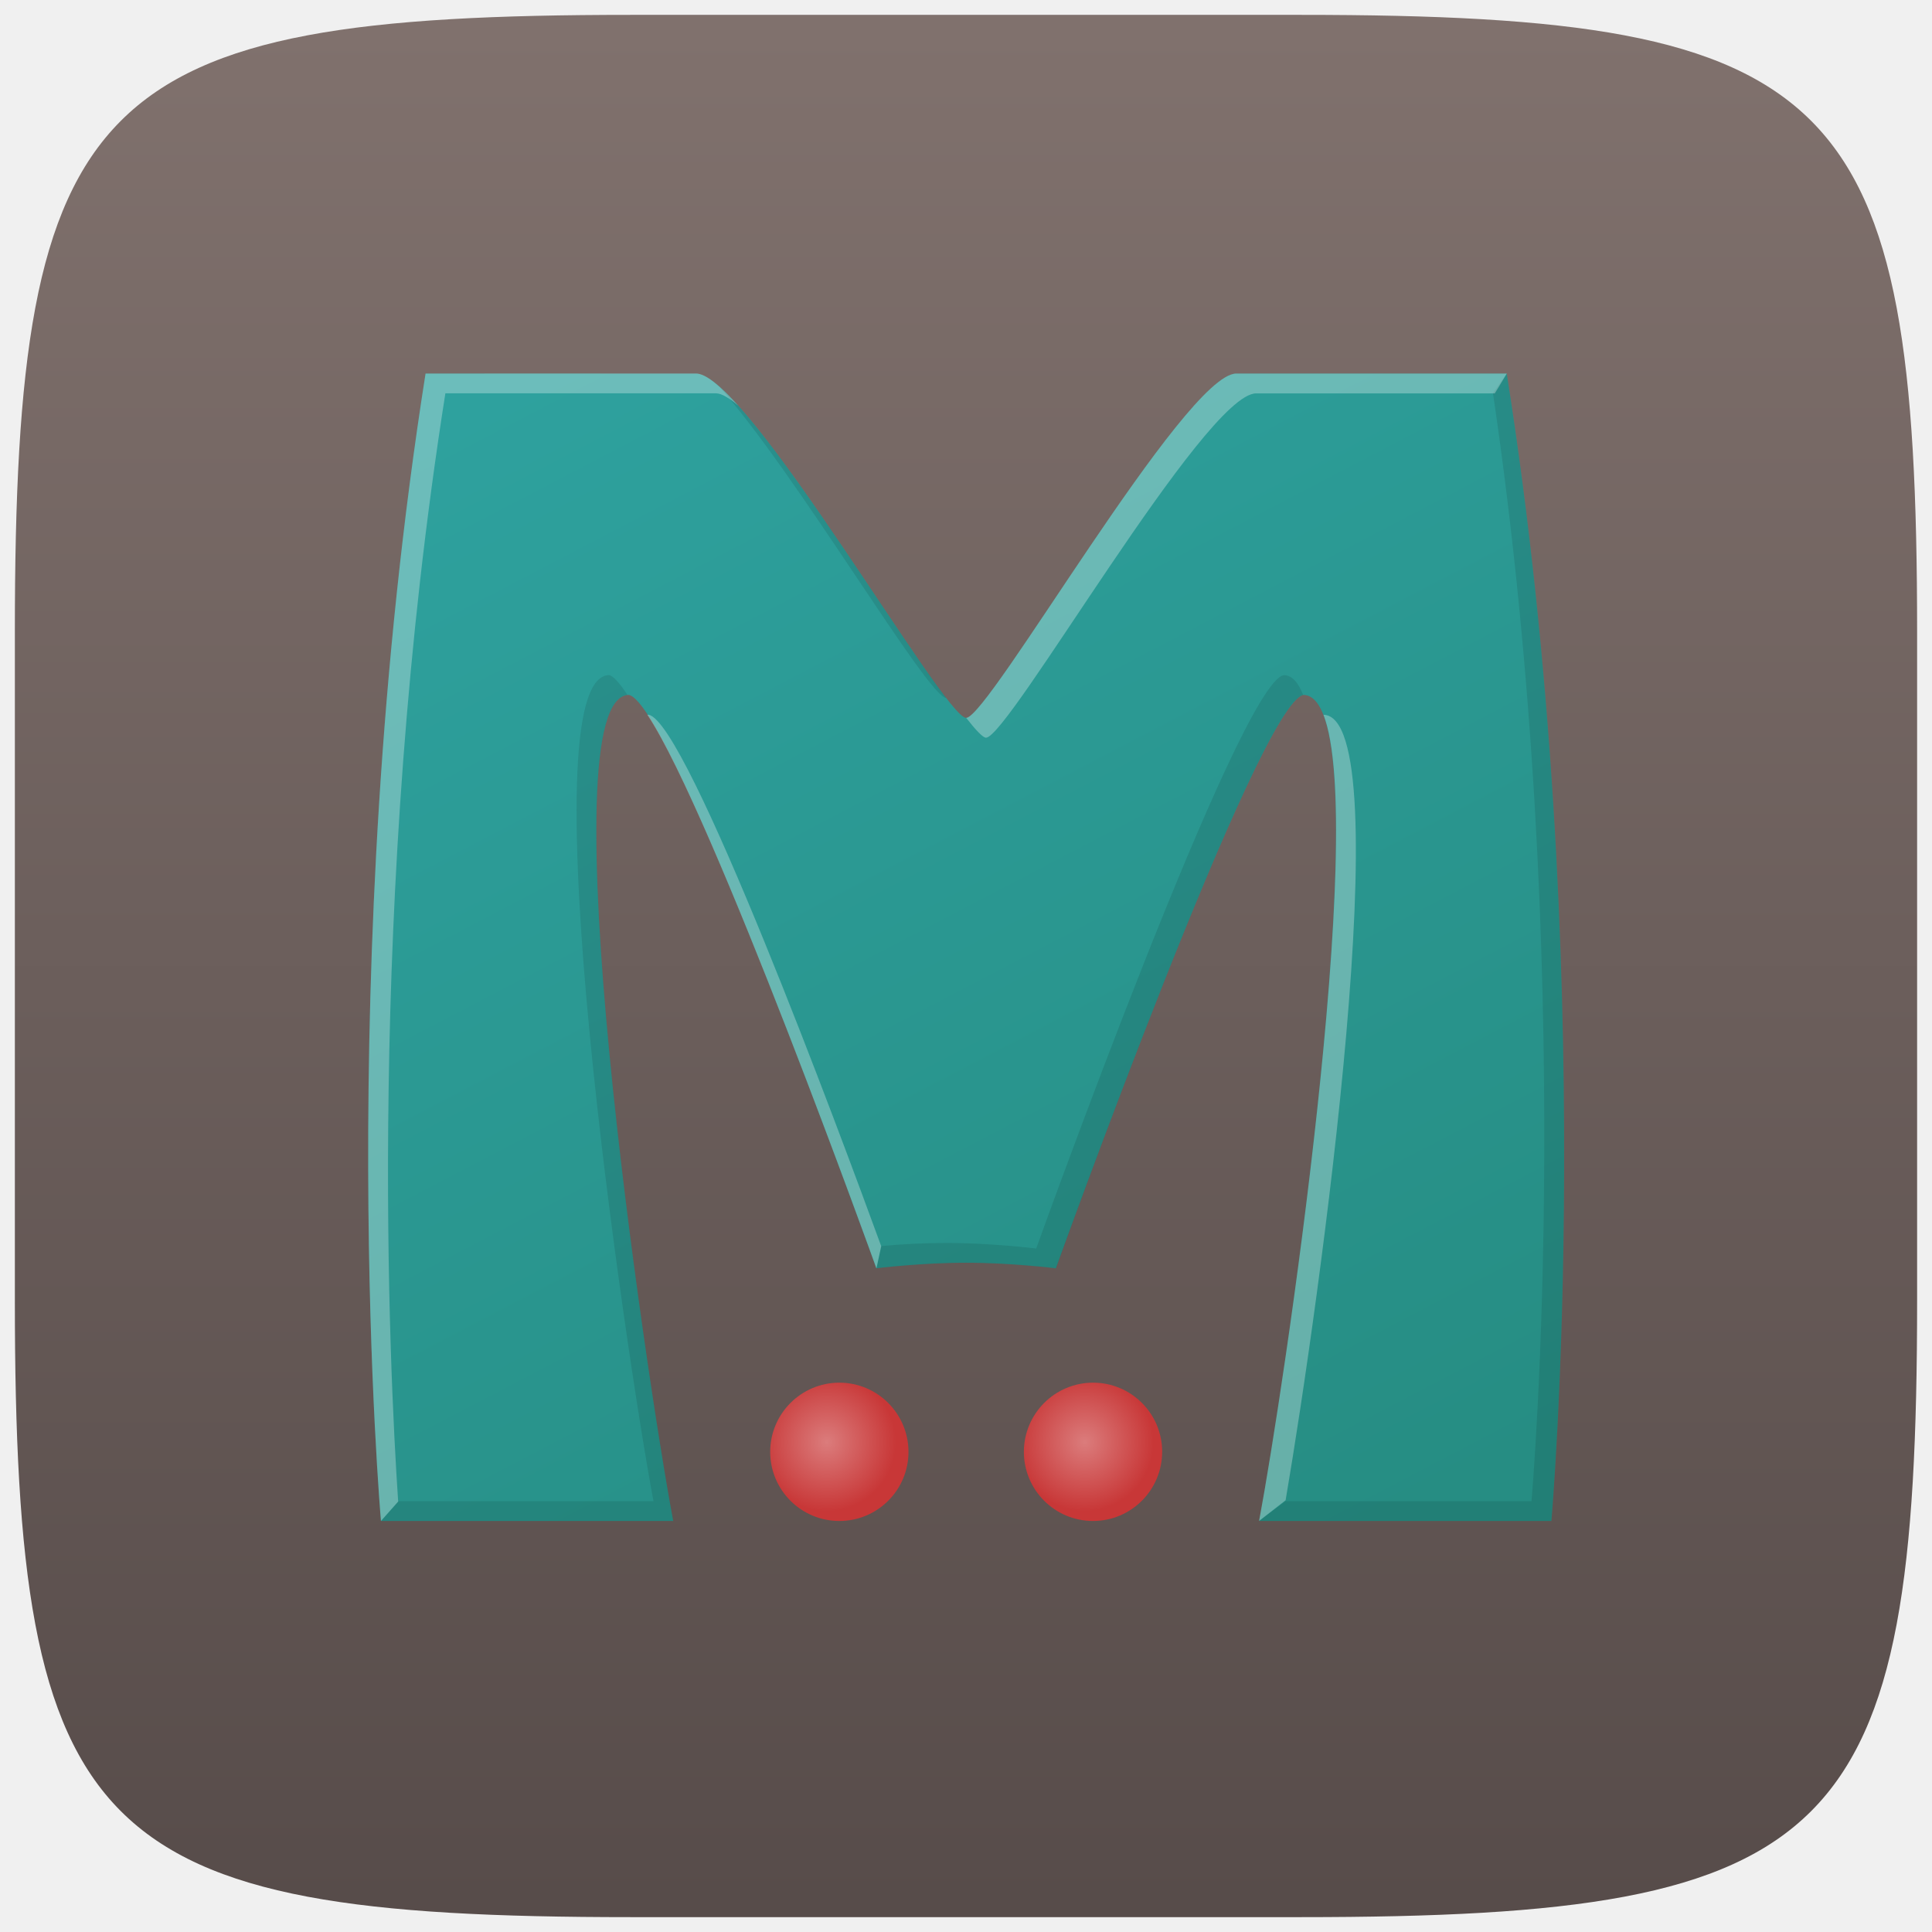
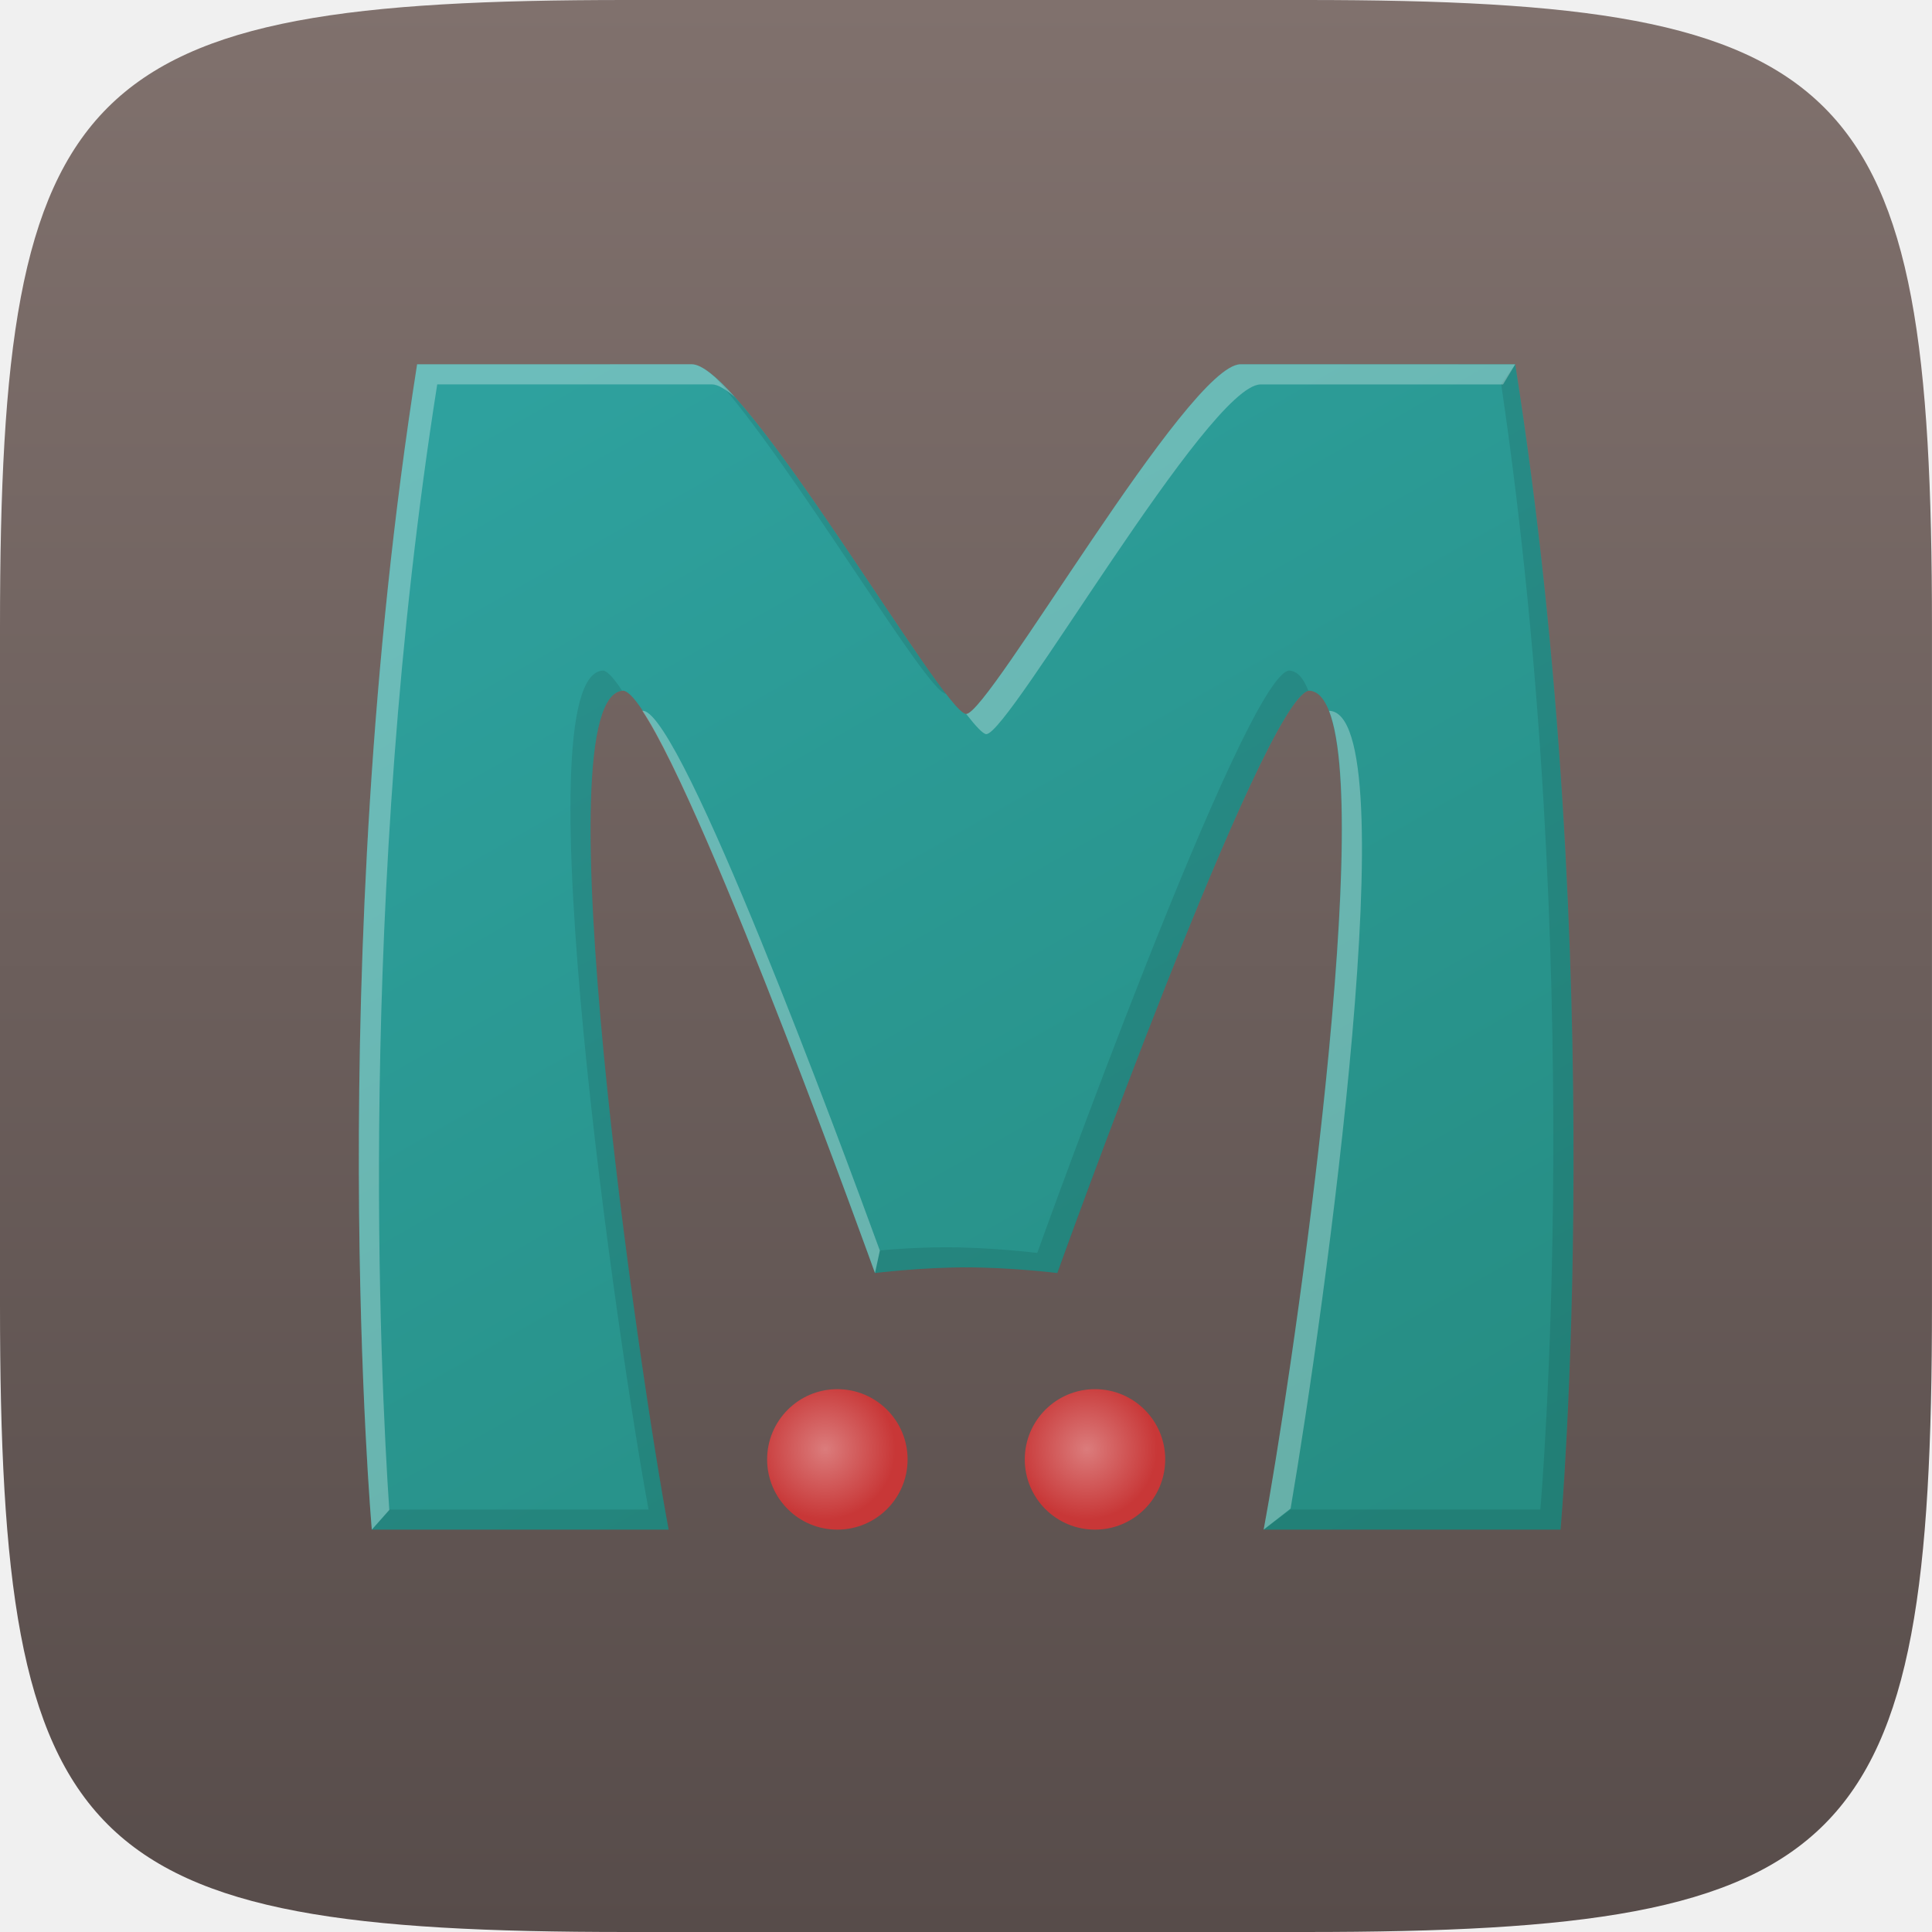
- <svg xmlns="http://www.w3.org/2000/svg" xmlns:xlink="http://www.w3.org/1999/xlink" viewBox="0 0 65 65" fill="#fff" fill-rule="evenodd" stroke="#000" stroke-linecap="round" stroke-linejoin="round">
-   <use xlink:href="#E" x=".5" y=".5" />
+ <svg xmlns="http://www.w3.org/2000/svg" width="64" height="64">
  <defs>
-     <linearGradient id="A" x1="50.00%" x2="50.00%" y1="100.00%" y2="0.00%">
+     <linearGradient id="A" x1="255.894" x2="255.894" y1="59.789" gradientUnits="userSpaceOnUse" y2="-452">
      <stop stop-color="#574c4a" offset="0%" />
      <stop stop-color="#80716d" offset="100%" />
    </linearGradient>
-     <linearGradient id="B" x1="88.69%" x2="30.12%" y1="98.39%" y2="-8.68%">
+     <linearGradient id="B" x1="380.442" x2="191.971" y1="-51.758" y2="-382.305" gradientUnits="userSpaceOnUse">
      <stop stop-color="#268d83" offset="0%" />
      <stop stop-color="#2ea19e" offset="100%" />
    </linearGradient>
-     <radialGradient id="C" cx="41%" cy="43%" r="50%" fx="41%" fy="43%">
+     <radialGradient id="C" cx="62.417" cy="142.923" r="9.213" fx="62.417" fy="142.923" gradientUnits="userSpaceOnUse" gradientTransform="matrix(2.02,0,0,2.02,92.53,-356.82)">
      <stop stop-color="#db7c7c" offset="0%" />
      <stop stop-color="#c83737" offset="100%" />
    </radialGradient>
-     <radialGradient id="D" cx="44%" cy="43%" r="50%" fx="44%" fy="43%">
+     <radialGradient id="D" cx="96.726" cy="142.923" r="9.213" fx="96.726" fy="142.923" gradientUnits="userSpaceOnUse" gradientTransform="matrix(2.02,0,0,2.02,92.53,-356.82)">
      <stop stop-color="#db7c7c" offset="0%" />
      <stop stop-color="#c83737" offset="100%" />
    </radialGradient>
  </defs>
-   <symbol id="E" overflow="visible">
-     <g stroke="none" fill-rule="nonzero">
-       <path d="M0 43.244V20.757C0 2.594 2.592 0 20.735 0h22.53c18.143 0 20.734 2.594 20.734 20.757v22.487C63.999 61.406 61.407 64 43.264 64H20.735C2.592 64 0 61.406 0 43.244z" fill="url(#A)" />
-       <path d="M13.817 12.068c-3.145 19.938-1.5 38.603-1.5 38.603h9.833c-.935-4.977-4.292-27.717-1.5-27.792 1.496.238 8.333 19.291 8.333 19.291s1.506-.187 3.021-.187 3.021.188 3.021.188 6.838-19.054 8.334-19.291c2.794.075-.563 22.814-1.498 27.792h9.833s1.646-18.667-1.501-38.604H41.09c-1.733.02-8.326 11.584-9.084 11.584s-7.351-11.562-9.084-11.582z" fill="url(#B)" />
-       <path d="M30.065 48.346c0 1.285-1.042 2.326-2.327 2.326s-2.326-1.042-2.326-2.326a2.33 2.33 0 0 1 2.326-2.328 2.33 2.33 0 0 1 2.327 2.328z" fill="url(#C)" />
-       <path d="M38.599 48.346c0 1.285-1.042 2.326-2.326 2.326s-2.326-1.042-2.326-2.326a2.33 2.33 0 0 1 2.327-2.328c1.286 0 2.326 1.042 2.326 2.328z" fill="url(#D)" />
-       <path d="M49.729 12.727c1.419 9.605 1.751 18.824 1.726 25.691-.027 7.024-.429 11.587-.429 11.587h-8.279l-.889.666h9.834s1.646-18.666-1.5-38.604zm-26.057-.243c2.584 2.874 7.053 10.5 7.666 10.5-1.638-2.095-5.661-8.778-7.666-10.5zm-3.686 9.729c-2.792.075.564 22.814 1.5 27.792h-8.584l-.583.666h9.833c-.931-4.952-4.258-27.489-1.542-27.792-.253-.38-.471-.642-.625-.667zm22.709 0c-1.496.238-8.333 19.292-8.333 19.292s-1.506-.187-3.02-.187a23.84 23.84 0 0 0-2.19.104l-.163.75s1.506-.187 3.02-.187 3.021.188 3.021.188 6.785-18.929 8.313-19.292c-.165-.417-.368-.659-.646-.667z" fill="#000" opacity=".1" />
-       <path d="M13.818 12.068c-3.147 19.938-1.501 38.603-1.501 38.603l.579-.651c-.296-4.404-1.088-20.33 1.588-37.287h9.104c.193.002.45.16.75.416-.596-.663-1.092-1.079-1.417-1.083zm27.271 0c-1.733.021-8.326 11.583-9.083 11.583.309.395.56.668.667.668.758 0 7.35-11.563 9.084-11.584h8.034l.403-.666zM21.277 23.547c2.212 3.321 7.709 18.625 7.709 18.625l.161-.746c-1.357-3.721-6.528-17.672-7.828-17.879-.014 0-.028-.002-.042 0zm22.75 0c1.483 3.783-1.325 22.647-2.167 27.124l.893-.696c1.139-6.68 3.88-26.358 1.275-26.428z" opacity=".3" />
-     </g>
-   </symbol>
+   <g transform="matrix(.125052 0 0 .125052 .000001 56.52349)">
+     <path d="M0-106.196v-179.82C0-431.255 20.725-452 165.814-452h180.164c145.084 0 165.8 20.745 165.8 165.983v179.82c0 145.238-20.725 165.983-165.812 165.983H165.812C20.73 59.787 0 39.042 0-106.196z" fill="url(#A)" />
+     <path d="M110.488-355.497C85.34-196.062 98.497-46.8 98.497-46.8h78.63c-7.48-39.802-34.32-221.642-11.993-222.24 11.966 1.9 66.64 154.267 66.64 154.267s12.04-1.5 24.155-1.5 24.16 1.5 24.16 1.5 54.68-152.37 66.64-154.267c22.34.598-4.505 182.438-11.98 222.24h78.633s13.162-149.272-12-308.706h-72.8c-13.857.162-66.58 92.63-72.64 92.63s-58.784-92.457-72.64-92.62z" fill="url(#B)" />
+     <path d="M240.422-65.4c0 10.278-8.333 18.6-18.612 18.6s-18.6-8.333-18.6-18.6 8.333-18.612 18.6-18.612 18.612 8.332 18.612 18.612z" fill="url(#C)" />
+     <path d="M308.66-65.4c0 10.278-8.332 18.6-18.6 18.6s-18.6-8.333-18.6-18.6 8.322-18.612 18.604-18.612 18.604 8.332 18.604 18.612z" fill="url(#D)" />
+     <path d="M397.664-350.226c11.348 76.812 14 150.532 13.802 205.444-.214 56.168-3.432 92.66-3.432 92.66h-66.2l-7.113 5.33h78.64s13.16-149.27-11.992-308.705zm-208.373-1.94c20.66 22.98 56.4 83.966 61.3 83.966-13.1-16.75-45.27-70.192-61.3-83.965zm-29.48 77.802c-22.33.6 4.514 182.44 11.996 222.242H103.16l-4.66 5.33h78.634c-7.444-39.598-34.05-219.824-12.33-222.24-2.02-3.04-3.77-5.137-4.996-5.332zm181.6 0c-11.964 1.9-66.64 154.27-66.64 154.27s-12.04-1.5-24.154-1.5c-7.17 0-13.34.442-17.514.83l-1.3 6s12.04-1.498 24.154-1.498 24.158 1.5 24.158 1.5 54.26-151.372 66.476-154.27c-1.315-3.334-2.94-5.272-5.164-5.332z" opacity=".1" />
+     <path d="M110.5-355.497C85.334-196.063 98.495-46.8 98.495-46.8l4.63-5.205c-2.37-35.218-8.7-162.572 12.696-298.17h72.8c1.54.017 3.6 1.28 6 3.33-4.767-5.302-8.73-8.63-11.33-8.662zm218.077 0c-13.857.164-66.58 92.628-72.637 92.628 2.47 3.16 4.477 5.34 5.33 5.34 6.06 0 58.78-92.464 72.638-92.63h64.248l3.224-5.33zm-158.435 91.795c17.685 26.56 61.642 148.94 61.642 148.94l1.286-5.97c-10.853-29.757-52.205-141.32-62.595-142.97-.113.003-.222-.012-.333 0zm181.925 0c11.862 30.254-10.592 181.1-17.326 216.9l7.14-5.567c9.108-53.42 31.03-210.78 10.195-211.34z" opacity=".3" fill="#fff" />
+   </g>
</svg>
